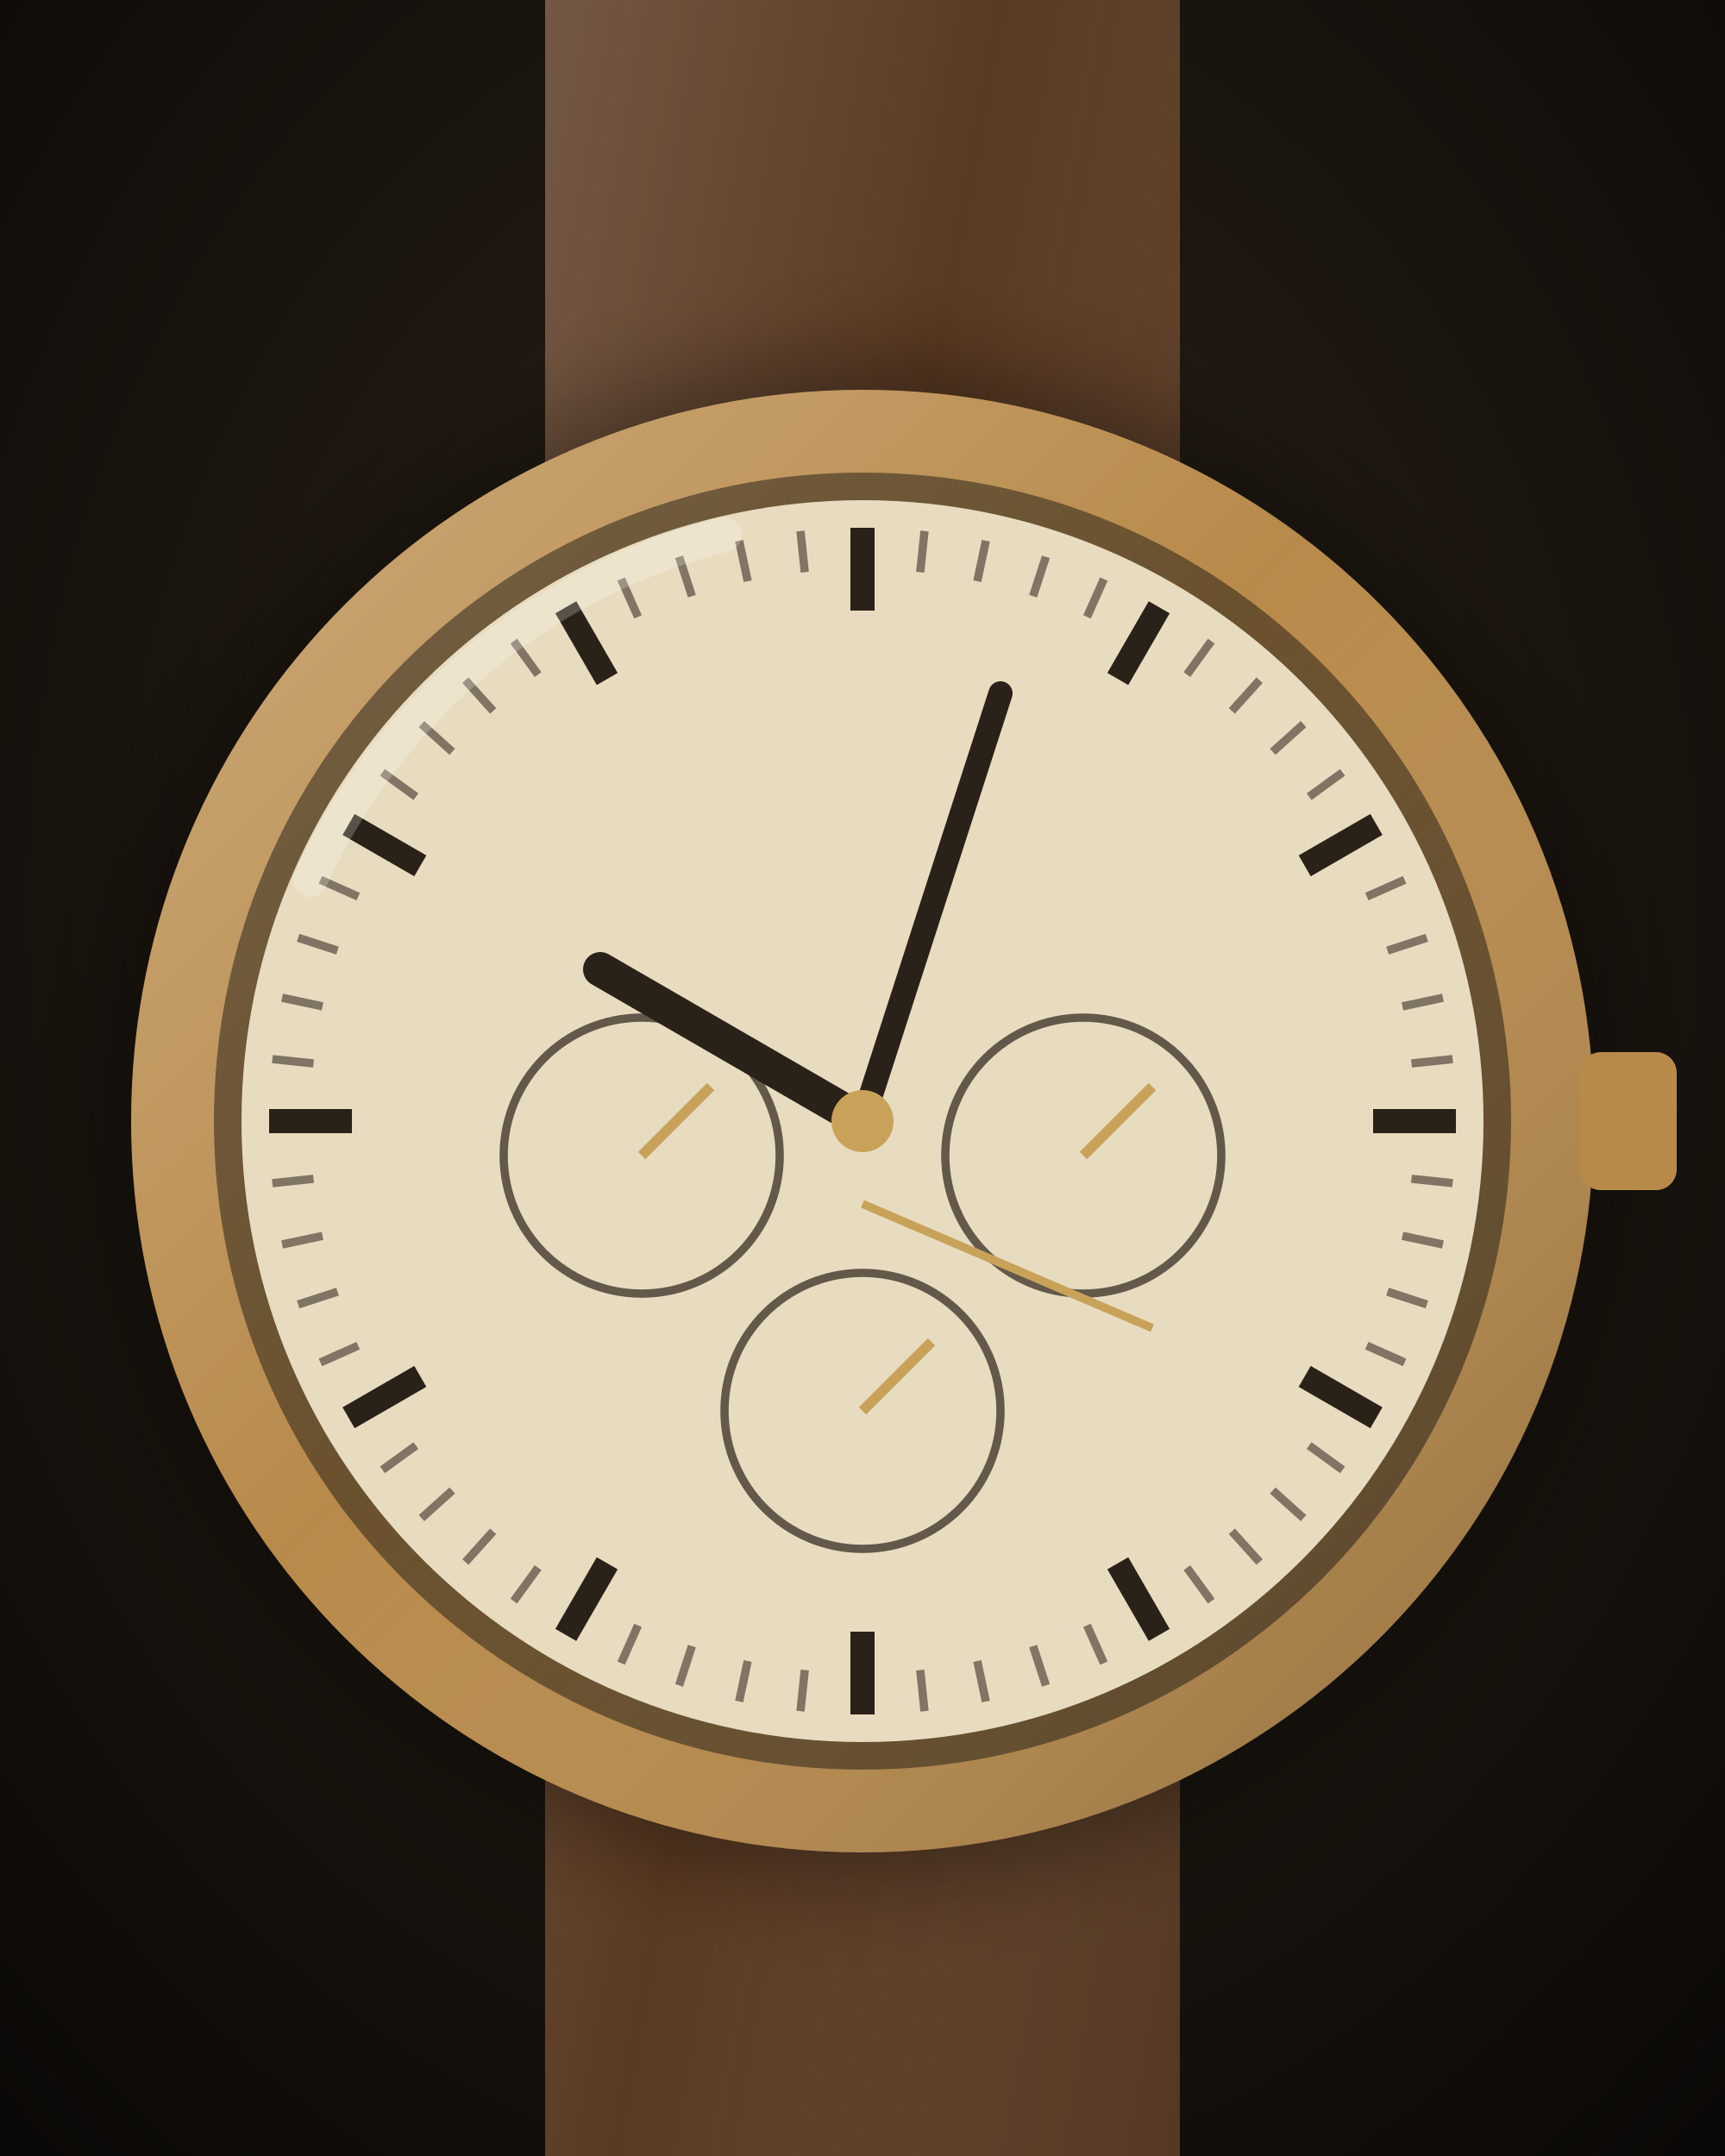
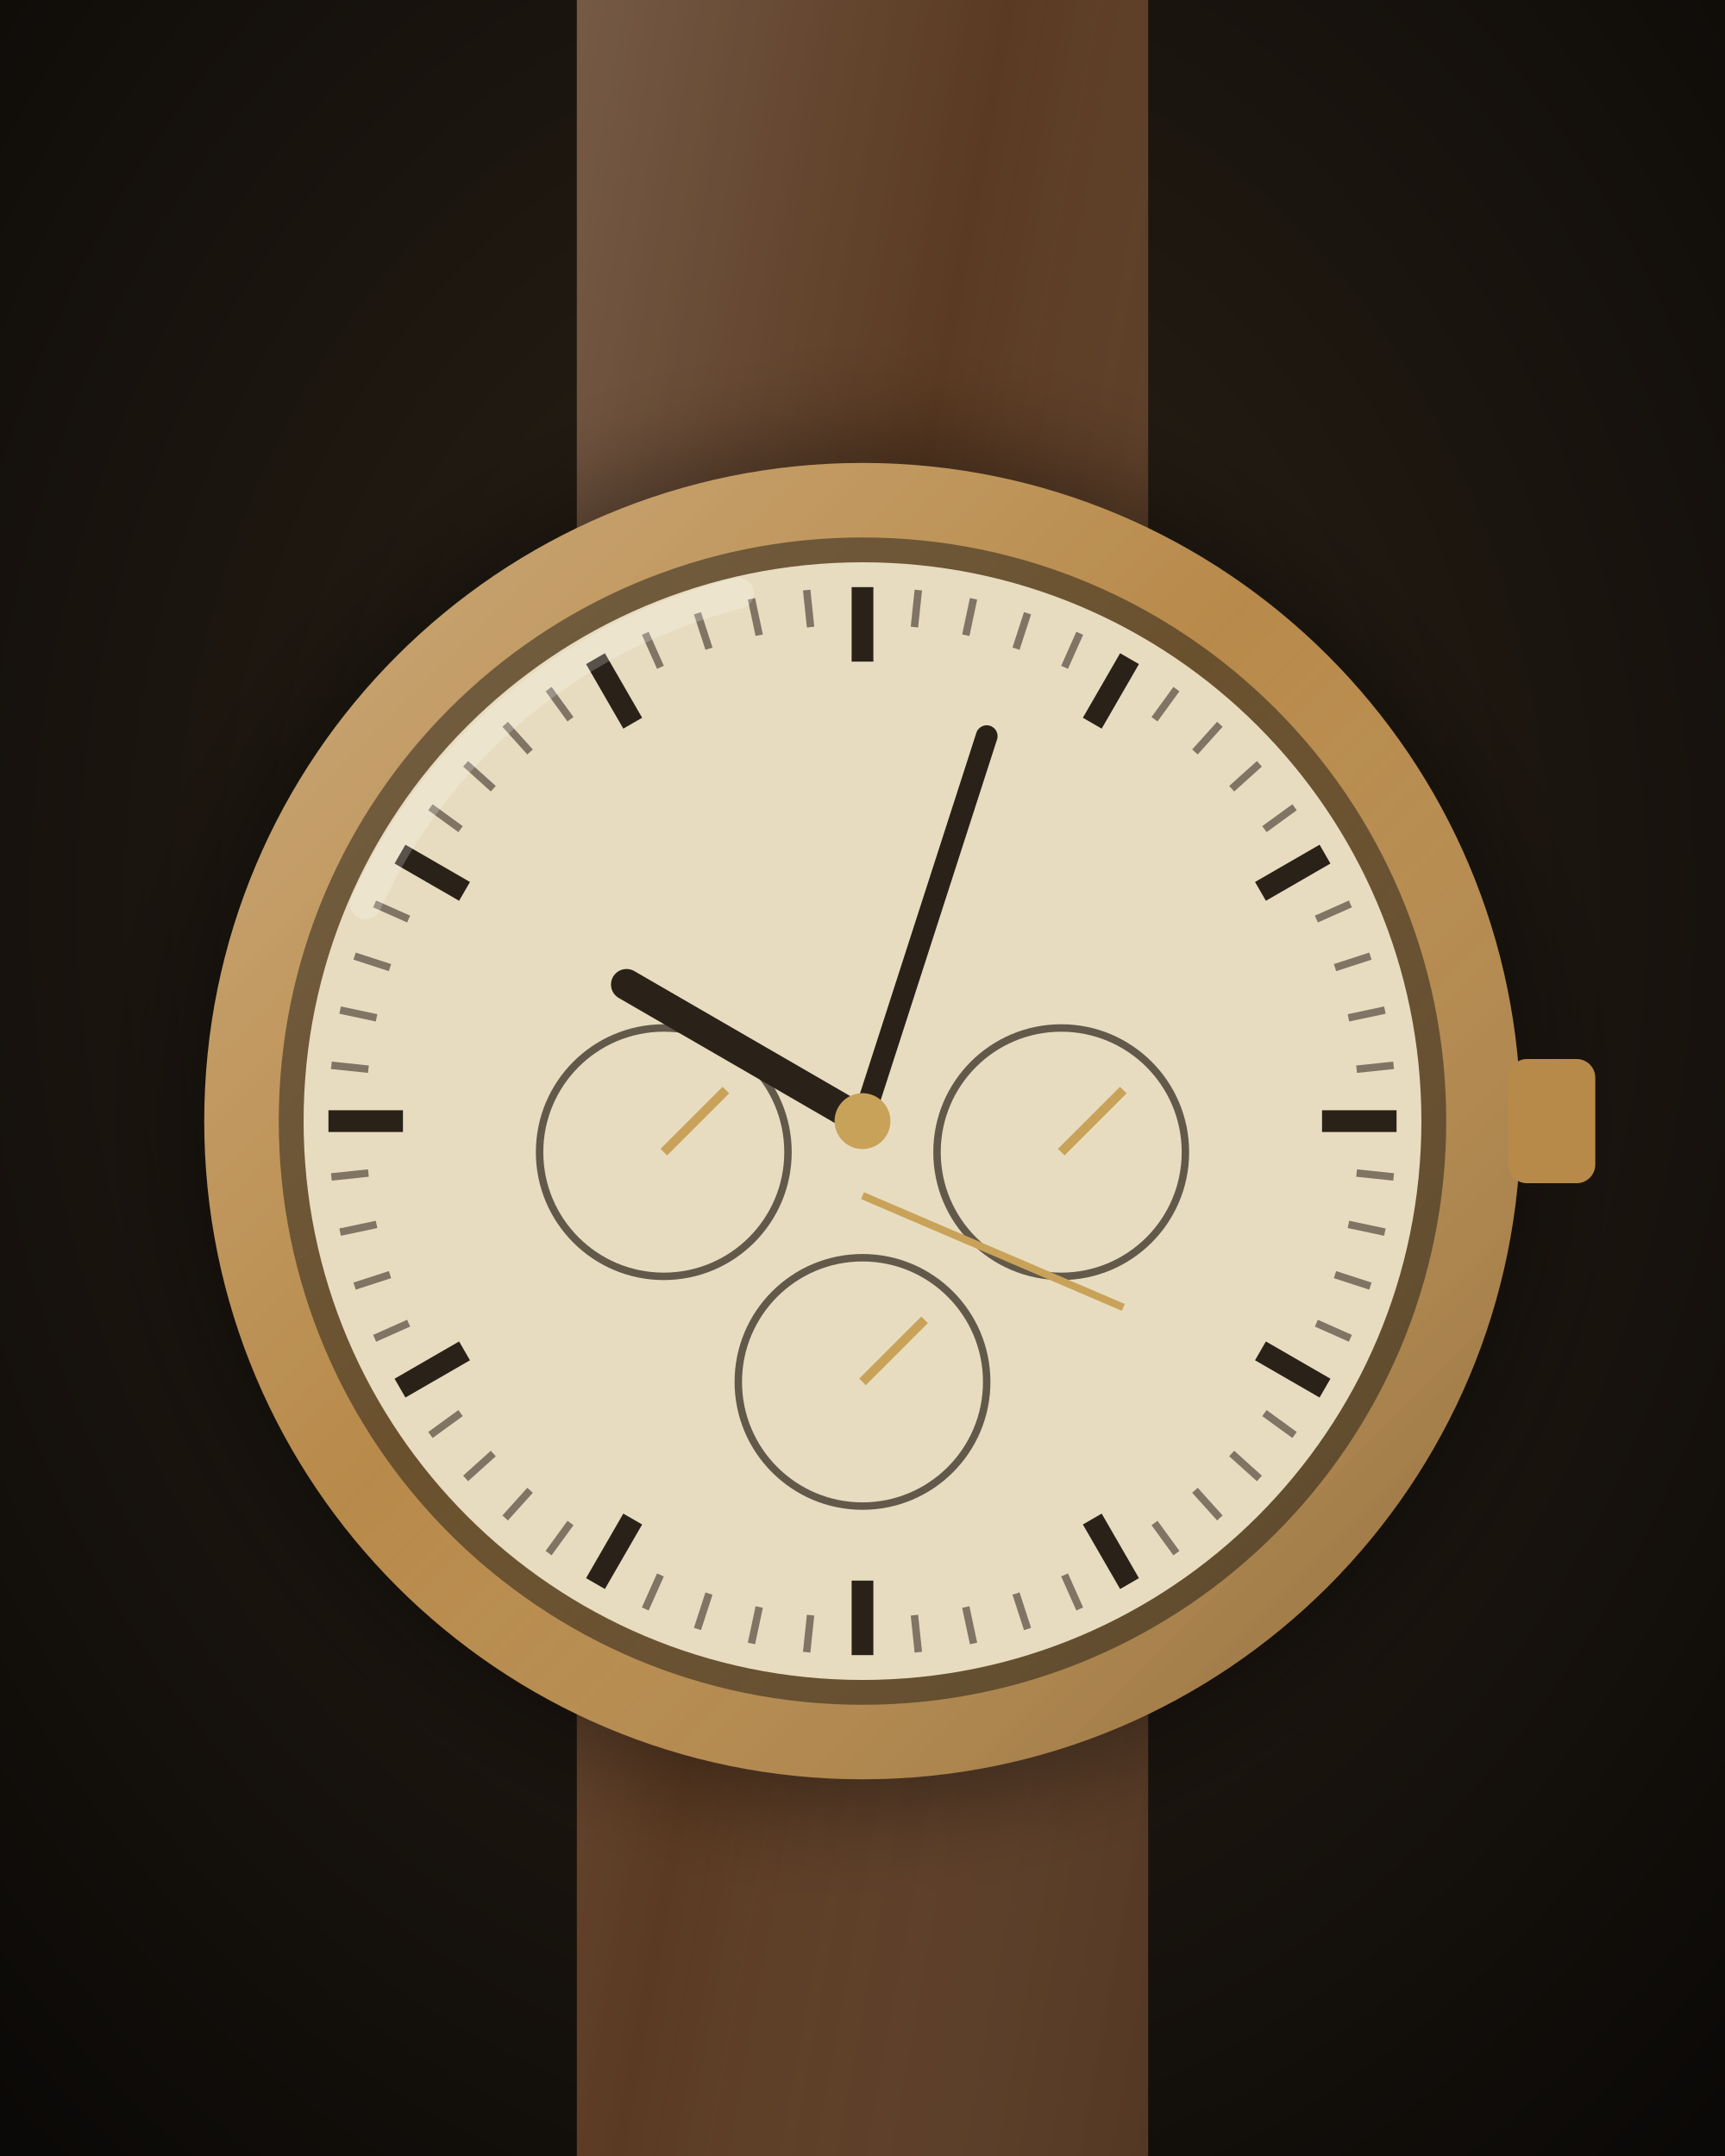
<svg xmlns="http://www.w3.org/2000/svg" viewBox="0 0 800 1000" width="800" height="1000" preserveAspectRatio="xMidYMid slice">
  <defs>
    <radialGradient id="bg" cx="50%" cy="42%" r="75%">
      <stop offset="0" stop-color="#2e2418" />
      <stop offset="1" stop-color="#0b0907" />
    </radialGradient>
    <linearGradient id="sheen" x1="0" y1="0" x2="1" y2="1">
      <stop offset="0" stop-color="#fff" stop-opacity=".55" />
      <stop offset=".45" stop-color="#fff" stop-opacity="0" />
      <stop offset="1" stop-color="#000" stop-opacity=".5" />
    </linearGradient>
    <filter id="blur">
      <feGaussianBlur stdDeviation="22" />
    </filter>
  </defs>
  <rect width="800" height="1000" fill="url(#bg)" />
-   <rect x="252.8" y="-312" width="294.4" height="1664" rx="38.4" fill="#5a3a22" />
-   <rect x="252.8" y="-312" width="294.4" height="1664" rx="38.4" fill="url(#sheen)" opacity=".35" />
-   <circle cx="400" cy="520" r="352" fill="#000" opacity=".35" filter="url(#blur)" />
-   <circle cx="400" cy="520" r="339.2" fill="#b88a4a" />
-   <circle cx="400" cy="520" r="339.2" fill="url(#sheen)" opacity=".5" />
-   <circle cx="400" cy="520" r="300.8" fill="#0b0b0b" opacity=".45" />
-   <circle cx="400" cy="520" r="288" fill="#e8dcc0" />
-   <line x1="400" y1="244.8" x2="400" y2="283.2" stroke="#2a2118" stroke-width="11.2" opacity="1" />
-   <line x1="428.766" y1="246.308" x2="426.759" y2="265.402" stroke="#2a2118" stroke-width="3.84" opacity="0.55" />
-   <line x1="457.217" y1="250.814" x2="453.225" y2="269.594" stroke="#2a2118" stroke-width="3.84" opacity="0.55" />
-   <line x1="485.041" y1="258.269" x2="479.108" y2="276.53" stroke="#2a2118" stroke-width="3.84" opacity="0.55" />
-   <line x1="511.934" y1="268.592" x2="504.125" y2="286.132" stroke="#2a2118" stroke-width="3.84" opacity="0.55" />
-   <line x1="537.6" y1="281.67" x2="518.4" y2="314.925" stroke="#2a2118" stroke-width="11.2" opacity="1" />
-   <line x1="561.759" y1="297.359" x2="550.473" y2="312.892" stroke="#2a2118" stroke-width="3.84" opacity="0.55" />
-   <line x1="584.145" y1="315.487" x2="571.297" y2="329.755" stroke="#2a2118" stroke-width="3.84" opacity="0.55" />
-   <line x1="604.513" y1="335.855" x2="590.245" y2="348.703" stroke="#2a2118" stroke-width="3.84" opacity="0.55" />
-   <line x1="622.641" y1="358.241" x2="607.108" y2="369.527" stroke="#2a2118" stroke-width="3.84" opacity="0.55" />
-   <line x1="638.33" y1="382.4" x2="605.075" y2="401.6" stroke="#2a2118" stroke-width="11.2" opacity="1" />
-   <line x1="651.408" y1="408.066" x2="633.868" y2="415.875" stroke="#2a2118" stroke-width="3.84" opacity="0.55" />
-   <line x1="661.731" y1="434.959" x2="643.47" y2="440.892" stroke="#2a2118" stroke-width="3.84" opacity="0.55" />
-   <line x1="669.186" y1="462.783" x2="650.406" y2="466.775" stroke="#2a2118" stroke-width="3.84" opacity="0.55" />
-   <line x1="673.692" y1="491.234" x2="654.598" y2="493.241" stroke="#2a2118" stroke-width="3.84" opacity="0.55" />
-   <line x1="675.2" y1="520" x2="636.8" y2="520" stroke="#2a2118" stroke-width="11.2" opacity="1" />
-   <line x1="673.692" y1="548.766" x2="654.598" y2="546.759" stroke="#2a2118" stroke-width="3.84" opacity="0.55" />
-   <line x1="669.186" y1="577.217" x2="650.406" y2="573.225" stroke="#2a2118" stroke-width="3.84" opacity="0.55" />
-   <line x1="661.731" y1="605.041" x2="643.47" y2="599.108" stroke="#2a2118" stroke-width="3.84" opacity="0.55" />
-   <line x1="651.408" y1="631.934" x2="633.868" y2="624.125" stroke="#2a2118" stroke-width="3.84" opacity="0.55" />
-   <line x1="638.33" y1="657.6" x2="605.075" y2="638.4" stroke="#2a2118" stroke-width="11.2" opacity="1" />
-   <line x1="622.641" y1="681.759" x2="607.108" y2="670.473" stroke="#2a2118" stroke-width="3.84" opacity="0.55" />
-   <line x1="604.513" y1="704.145" x2="590.245" y2="691.297" stroke="#2a2118" stroke-width="3.84" opacity="0.55" />
-   <line x1="584.145" y1="724.513" x2="571.297" y2="710.245" stroke="#2a2118" stroke-width="3.84" opacity="0.55" />
-   <line x1="561.759" y1="742.641" x2="550.473" y2="727.108" stroke="#2a2118" stroke-width="3.84" opacity="0.55" />
-   <line x1="537.6" y1="758.33" x2="518.4" y2="725.075" stroke="#2a2118" stroke-width="11.2" opacity="1" />
-   <line x1="511.934" y1="771.408" x2="504.125" y2="753.868" stroke="#2a2118" stroke-width="3.84" opacity="0.55" />
-   <line x1="485.041" y1="781.731" x2="479.108" y2="763.47" stroke="#2a2118" stroke-width="3.84" opacity="0.55" />
-   <line x1="457.217" y1="789.186" x2="453.225" y2="770.406" stroke="#2a2118" stroke-width="3.84" opacity="0.55" />
-   <line x1="428.766" y1="793.692" x2="426.759" y2="774.598" stroke="#2a2118" stroke-width="3.84" opacity="0.55" />
-   <line x1="400" y1="795.2" x2="400" y2="756.8" stroke="#2a2118" stroke-width="11.2" opacity="1" />
-   <line x1="371.234" y1="793.692" x2="373.241" y2="774.598" stroke="#2a2118" stroke-width="3.84" opacity="0.55" />
-   <line x1="342.783" y1="789.186" x2="346.775" y2="770.406" stroke="#2a2118" stroke-width="3.84" opacity="0.55" />
-   <line x1="314.959" y1="781.731" x2="320.892" y2="763.47" stroke="#2a2118" stroke-width="3.84" opacity="0.55" />
-   <line x1="288.066" y1="771.408" x2="295.875" y2="753.868" stroke="#2a2118" stroke-width="3.84" opacity="0.55" />
-   <line x1="262.4" y1="758.33" x2="281.6" y2="725.075" stroke="#2a2118" stroke-width="11.2" opacity="1" />
-   <line x1="238.241" y1="742.641" x2="249.527" y2="727.108" stroke="#2a2118" stroke-width="3.84" opacity="0.55" />
-   <line x1="215.855" y1="724.513" x2="228.703" y2="710.245" stroke="#2a2118" stroke-width="3.84" opacity="0.55" />
-   <line x1="195.487" y1="704.145" x2="209.755" y2="691.297" stroke="#2a2118" stroke-width="3.84" opacity="0.55" />
-   <line x1="177.359" y1="681.759" x2="192.892" y2="670.473" stroke="#2a2118" stroke-width="3.84" opacity="0.55" />
-   <line x1="161.67" y1="657.6" x2="194.925" y2="638.4" stroke="#2a2118" stroke-width="11.2" opacity="1" />
-   <line x1="148.592" y1="631.934" x2="166.132" y2="624.125" stroke="#2a2118" stroke-width="3.84" opacity="0.55" />
-   <line x1="138.269" y1="605.041" x2="156.53" y2="599.108" stroke="#2a2118" stroke-width="3.84" opacity="0.55" />
-   <line x1="130.814" y1="577.217" x2="149.594" y2="573.225" stroke="#2a2118" stroke-width="3.84" opacity="0.55" />
-   <line x1="126.308" y1="548.766" x2="145.402" y2="546.759" stroke="#2a2118" stroke-width="3.84" opacity="0.55" />
-   <line x1="124.8" y1="520" x2="163.2" y2="520" stroke="#2a2118" stroke-width="11.2" opacity="1" />
-   <line x1="126.308" y1="491.234" x2="145.402" y2="493.241" stroke="#2a2118" stroke-width="3.84" opacity="0.55" />
-   <line x1="130.814" y1="462.783" x2="149.594" y2="466.775" stroke="#2a2118" stroke-width="3.84" opacity="0.55" />
-   <line x1="138.269" y1="434.959" x2="156.53" y2="440.892" stroke="#2a2118" stroke-width="3.84" opacity="0.55" />
-   <line x1="148.592" y1="408.066" x2="166.132" y2="415.875" stroke="#2a2118" stroke-width="3.84" opacity="0.55" />
-   <line x1="161.67" y1="382.4" x2="194.925" y2="401.6" stroke="#2a2118" stroke-width="11.2" opacity="1" />
-   <line x1="177.359" y1="358.241" x2="192.892" y2="369.527" stroke="#2a2118" stroke-width="3.84" opacity="0.55" />
-   <line x1="195.487" y1="335.855" x2="209.755" y2="348.703" stroke="#2a2118" stroke-width="3.84" opacity="0.55" />
-   <line x1="215.855" y1="315.487" x2="228.703" y2="329.755" stroke="#2a2118" stroke-width="3.84" opacity="0.55" />
-   <line x1="238.241" y1="297.359" x2="249.527" y2="312.892" stroke="#2a2118" stroke-width="3.84" opacity="0.55" />
-   <line x1="262.4" y1="281.67" x2="281.6" y2="314.925" stroke="#2a2118" stroke-width="11.2" opacity="1" />
-   <line x1="288.066" y1="268.592" x2="295.875" y2="286.132" stroke="#2a2118" stroke-width="3.84" opacity="0.55" />
-   <line x1="314.959" y1="258.269" x2="320.892" y2="276.53" stroke="#2a2118" stroke-width="3.84" opacity="0.55" />
-   <line x1="342.783" y1="250.814" x2="346.775" y2="269.594" stroke="#2a2118" stroke-width="3.84" opacity="0.55" />
-   <line x1="371.234" y1="246.308" x2="373.241" y2="265.402" stroke="#2a2118" stroke-width="3.84" opacity="0.55" />
-   <circle cx="297.6" cy="536" r="64" fill="none" stroke="#2a2118" stroke-width="3.84" opacity=".7" />
-   <line x1="297.6" y1="536" x2="329.6" y2="504" stroke="#C9A25A" stroke-width="4.8" />
-   <circle cx="502.4" cy="536" r="64" fill="none" stroke="#2a2118" stroke-width="3.84" opacity=".7" />
-   <line x1="502.4" y1="536" x2="534.4" y2="504" stroke="#C9A25A" stroke-width="4.8" />
-   <circle cx="400" cy="654.4" r="64" fill="none" stroke="#2a2118" stroke-width="3.84" opacity=".7" />
-   <line x1="400" y1="654.4" x2="432" y2="622.4" stroke="#C9A25A" stroke-width="4.8" />
-   <line x1="400" y1="520" x2="278.4" y2="449.6" stroke="#2a2118" stroke-width="16" stroke-linecap="round" />
-   <line x1="400" y1="520" x2="464" y2="321.6" stroke="#2a2118" stroke-width="11.2" stroke-linecap="round" />
-   <line x1="400" y1="558.4" x2="534.4" y2="616" stroke="#C9A25A" stroke-width="3.84" />
-   <circle cx="400" cy="520" r="14.4" fill="#C9A25A" />
-   <rect x="732.8" y="488" width="44.8" height="64" rx="9.6" fill="#b88a4a" />
-   <path d="M 144 408 A 288 288 0 0 1 336 248" fill="none" stroke="#fff" stroke-opacity=".22" stroke-width="16" stroke-linecap="round" />
+   <rect x="267.52" y="-228.8" width="264.96" height="1497.6" rx="34.56" fill="#5a3a22" />
+   <rect x="267.52" y="-228.8" width="264.96" height="1497.6" rx="34.56" fill="url(#sheen)" opacity=".35" />
+   <circle cx="400" cy="520" r="316.8" fill="#000" opacity=".35" filter="url(#blur)" />
+   <circle cx="400" cy="520" r="305.28" fill="#b88a4a" />
+   <circle cx="400" cy="520" r="305.28" fill="url(#sheen)" opacity=".5" />
+   <circle cx="400" cy="520" r="270.72" fill="#0b0b0b" opacity=".45" />
+   <circle cx="400" cy="520" r="259.2" fill="#e8dcc0" />
+   <line x1="400" y1="272.32" x2="400" y2="306.88" stroke="#2a2118" stroke-width="10.08" opacity="1" />
+   <line x1="425.89" y1="273.677" x2="424.083" y2="290.862" stroke="#2a2118" stroke-width="3.456" opacity="0.55" />
+   <line x1="451.496" y1="277.732" x2="447.903" y2="294.635" stroke="#2a2118" stroke-width="3.456" opacity="0.55" />
+   <line x1="476.537" y1="284.442" x2="471.198" y2="300.877" stroke="#2a2118" stroke-width="3.456" opacity="0.55" />
+   <line x1="500.741" y1="293.733" x2="493.712" y2="309.519" stroke="#2a2118" stroke-width="3.456" opacity="0.55" />
+   <line x1="523.84" y1="305.503" x2="506.56" y2="335.433" stroke="#2a2118" stroke-width="10.08" opacity="1" />
+   <line x1="545.583" y1="319.623" x2="535.426" y2="333.602" stroke="#2a2118" stroke-width="3.456" opacity="0.55" />
+   <line x1="565.73" y1="335.938" x2="554.168" y2="348.779" stroke="#2a2118" stroke-width="3.456" opacity="0.55" />
+   <line x1="584.062" y1="354.27" x2="571.221" y2="365.832" stroke="#2a2118" stroke-width="3.456" opacity="0.55" />
+   <line x1="600.377" y1="374.417" x2="586.398" y2="384.574" stroke="#2a2118" stroke-width="3.456" opacity="0.55" />
+   <line x1="614.497" y1="396.16" x2="584.567" y2="413.44" stroke="#2a2118" stroke-width="10.08" opacity="1" />
+   <line x1="626.267" y1="419.259" x2="610.481" y2="426.288" stroke="#2a2118" stroke-width="3.456" opacity="0.55" />
+   <line x1="635.558" y1="443.463" x2="619.123" y2="448.802" stroke="#2a2118" stroke-width="3.456" opacity="0.55" />
+   <line x1="642.268" y1="468.504" x2="625.365" y2="472.097" stroke="#2a2118" stroke-width="3.456" opacity="0.55" />
+   <line x1="646.323" y1="494.11" x2="629.138" y2="495.917" stroke="#2a2118" stroke-width="3.456" opacity="0.55" />
+   <line x1="647.68" y1="520" x2="613.12" y2="520" stroke="#2a2118" stroke-width="10.08" opacity="1" />
+   <line x1="646.323" y1="545.89" x2="629.138" y2="544.083" stroke="#2a2118" stroke-width="3.456" opacity="0.55" />
+   <line x1="642.268" y1="571.496" x2="625.365" y2="567.903" stroke="#2a2118" stroke-width="3.456" opacity="0.55" />
+   <line x1="635.558" y1="596.537" x2="619.123" y2="591.198" stroke="#2a2118" stroke-width="3.456" opacity="0.55" />
+   <line x1="626.267" y1="620.741" x2="610.481" y2="613.712" stroke="#2a2118" stroke-width="3.456" opacity="0.55" />
+   <line x1="614.497" y1="643.84" x2="584.567" y2="626.56" stroke="#2a2118" stroke-width="10.08" opacity="1" />
+   <line x1="600.377" y1="665.583" x2="586.398" y2="655.426" stroke="#2a2118" stroke-width="3.456" opacity="0.55" />
+   <line x1="584.062" y1="685.73" x2="571.221" y2="674.168" stroke="#2a2118" stroke-width="3.456" opacity="0.55" />
+   <line x1="565.73" y1="704.062" x2="554.168" y2="691.221" stroke="#2a2118" stroke-width="3.456" opacity="0.55" />
+   <line x1="545.583" y1="720.377" x2="535.426" y2="706.398" stroke="#2a2118" stroke-width="3.456" opacity="0.55" />
+   <line x1="523.84" y1="734.497" x2="506.56" y2="704.567" stroke="#2a2118" stroke-width="10.08" opacity="1" />
+   <line x1="500.741" y1="746.267" x2="493.712" y2="730.481" stroke="#2a2118" stroke-width="3.456" opacity="0.55" />
+   <line x1="476.537" y1="755.558" x2="471.198" y2="739.123" stroke="#2a2118" stroke-width="3.456" opacity="0.55" />
+   <line x1="451.496" y1="762.268" x2="447.903" y2="745.365" stroke="#2a2118" stroke-width="3.456" opacity="0.55" />
+   <line x1="425.89" y1="766.323" x2="424.083" y2="749.138" stroke="#2a2118" stroke-width="3.456" opacity="0.55" />
+   <line x1="400" y1="767.68" x2="400" y2="733.12" stroke="#2a2118" stroke-width="10.08" opacity="1" />
+   <line x1="374.11" y1="766.323" x2="375.917" y2="749.138" stroke="#2a2118" stroke-width="3.456" opacity="0.55" />
+   <line x1="348.504" y1="762.268" x2="352.097" y2="745.365" stroke="#2a2118" stroke-width="3.456" opacity="0.55" />
+   <line x1="323.463" y1="755.558" x2="328.802" y2="739.123" stroke="#2a2118" stroke-width="3.456" opacity="0.55" />
+   <line x1="299.259" y1="746.267" x2="306.288" y2="730.481" stroke="#2a2118" stroke-width="3.456" opacity="0.55" />
+   <line x1="276.16" y1="734.497" x2="293.44" y2="704.567" stroke="#2a2118" stroke-width="10.08" opacity="1" />
+   <line x1="254.417" y1="720.377" x2="264.574" y2="706.398" stroke="#2a2118" stroke-width="3.456" opacity="0.55" />
+   <line x1="234.27" y1="704.062" x2="245.832" y2="691.221" stroke="#2a2118" stroke-width="3.456" opacity="0.55" />
+   <line x1="215.938" y1="685.73" x2="228.779" y2="674.168" stroke="#2a2118" stroke-width="3.456" opacity="0.55" />
+   <line x1="199.623" y1="665.583" x2="213.602" y2="655.426" stroke="#2a2118" stroke-width="3.456" opacity="0.55" />
+   <line x1="185.503" y1="643.84" x2="215.433" y2="626.56" stroke="#2a2118" stroke-width="10.08" opacity="1" />
+   <line x1="173.733" y1="620.741" x2="189.519" y2="613.712" stroke="#2a2118" stroke-width="3.456" opacity="0.55" />
+   <line x1="164.442" y1="596.537" x2="180.877" y2="591.198" stroke="#2a2118" stroke-width="3.456" opacity="0.55" />
+   <line x1="157.732" y1="571.496" x2="174.635" y2="567.903" stroke="#2a2118" stroke-width="3.456" opacity="0.55" />
+   <line x1="153.677" y1="545.89" x2="170.862" y2="544.083" stroke="#2a2118" stroke-width="3.456" opacity="0.55" />
+   <line x1="152.32" y1="520" x2="186.88" y2="520" stroke="#2a2118" stroke-width="10.08" opacity="1" />
+   <line x1="153.677" y1="494.11" x2="170.862" y2="495.917" stroke="#2a2118" stroke-width="3.456" opacity="0.55" />
+   <line x1="157.732" y1="468.504" x2="174.635" y2="472.097" stroke="#2a2118" stroke-width="3.456" opacity="0.55" />
+   <line x1="164.442" y1="443.463" x2="180.877" y2="448.802" stroke="#2a2118" stroke-width="3.456" opacity="0.55" />
+   <line x1="173.733" y1="419.259" x2="189.519" y2="426.288" stroke="#2a2118" stroke-width="3.456" opacity="0.55" />
+   <line x1="185.503" y1="396.16" x2="215.433" y2="413.44" stroke="#2a2118" stroke-width="10.08" opacity="1" />
+   <line x1="199.623" y1="374.417" x2="213.602" y2="384.574" stroke="#2a2118" stroke-width="3.456" opacity="0.55" />
+   <line x1="215.938" y1="354.27" x2="228.779" y2="365.832" stroke="#2a2118" stroke-width="3.456" opacity="0.55" />
+   <line x1="234.27" y1="335.938" x2="245.832" y2="348.779" stroke="#2a2118" stroke-width="3.456" opacity="0.55" />
+   <line x1="254.417" y1="319.623" x2="264.574" y2="333.602" stroke="#2a2118" stroke-width="3.456" opacity="0.55" />
+   <line x1="276.16" y1="305.503" x2="293.44" y2="335.433" stroke="#2a2118" stroke-width="10.08" opacity="1" />
+   <line x1="299.259" y1="293.733" x2="306.288" y2="309.519" stroke="#2a2118" stroke-width="3.456" opacity="0.55" />
+   <line x1="323.463" y1="284.442" x2="328.802" y2="300.877" stroke="#2a2118" stroke-width="3.456" opacity="0.55" />
+   <line x1="348.504" y1="277.732" x2="352.097" y2="294.635" stroke="#2a2118" stroke-width="3.456" opacity="0.55" />
+   <line x1="374.11" y1="273.677" x2="375.917" y2="290.862" stroke="#2a2118" stroke-width="3.456" opacity="0.55" />
+   <circle cx="307.84" cy="534.4" r="57.6" fill="none" stroke="#2a2118" stroke-width="3.456" opacity=".7" />
+   <line x1="307.84" y1="534.4" x2="336.64" y2="505.6" stroke="#C9A25A" stroke-width="4.32" />
+   <circle cx="492.16" cy="534.4" r="57.6" fill="none" stroke="#2a2118" stroke-width="3.456" opacity=".7" />
+   <line x1="492.16" y1="534.4" x2="520.96" y2="505.6" stroke="#C9A25A" stroke-width="4.32" />
+   <circle cx="400" cy="640.96" r="57.6" fill="none" stroke="#2a2118" stroke-width="3.456" opacity=".7" />
+   <line x1="400" y1="640.96" x2="428.8" y2="612.16" stroke="#C9A25A" stroke-width="4.32" />
+   <line x1="400" y1="520" x2="290.56" y2="456.64" stroke="#2a2118" stroke-width="14.4" stroke-linecap="round" />
+   <line x1="400" y1="520" x2="457.6" y2="341.44" stroke="#2a2118" stroke-width="10.08" stroke-linecap="round" />
+   <line x1="400" y1="554.56" x2="520.96" y2="606.4" stroke="#C9A25A" stroke-width="3.456" />
+   <circle cx="400" cy="520" r="12.96" fill="#C9A25A" />
+   <rect x="699.52" y="491.2" width="40.32" height="57.6" rx="8.64" fill="#b88a4a" />
+   <path d="M 169.6 419.2 A 259.2 259.2 0 0 1 342.4 275.2" fill="none" stroke="#fff" stroke-opacity=".22" stroke-width="14.4" stroke-linecap="round" />
</svg>
